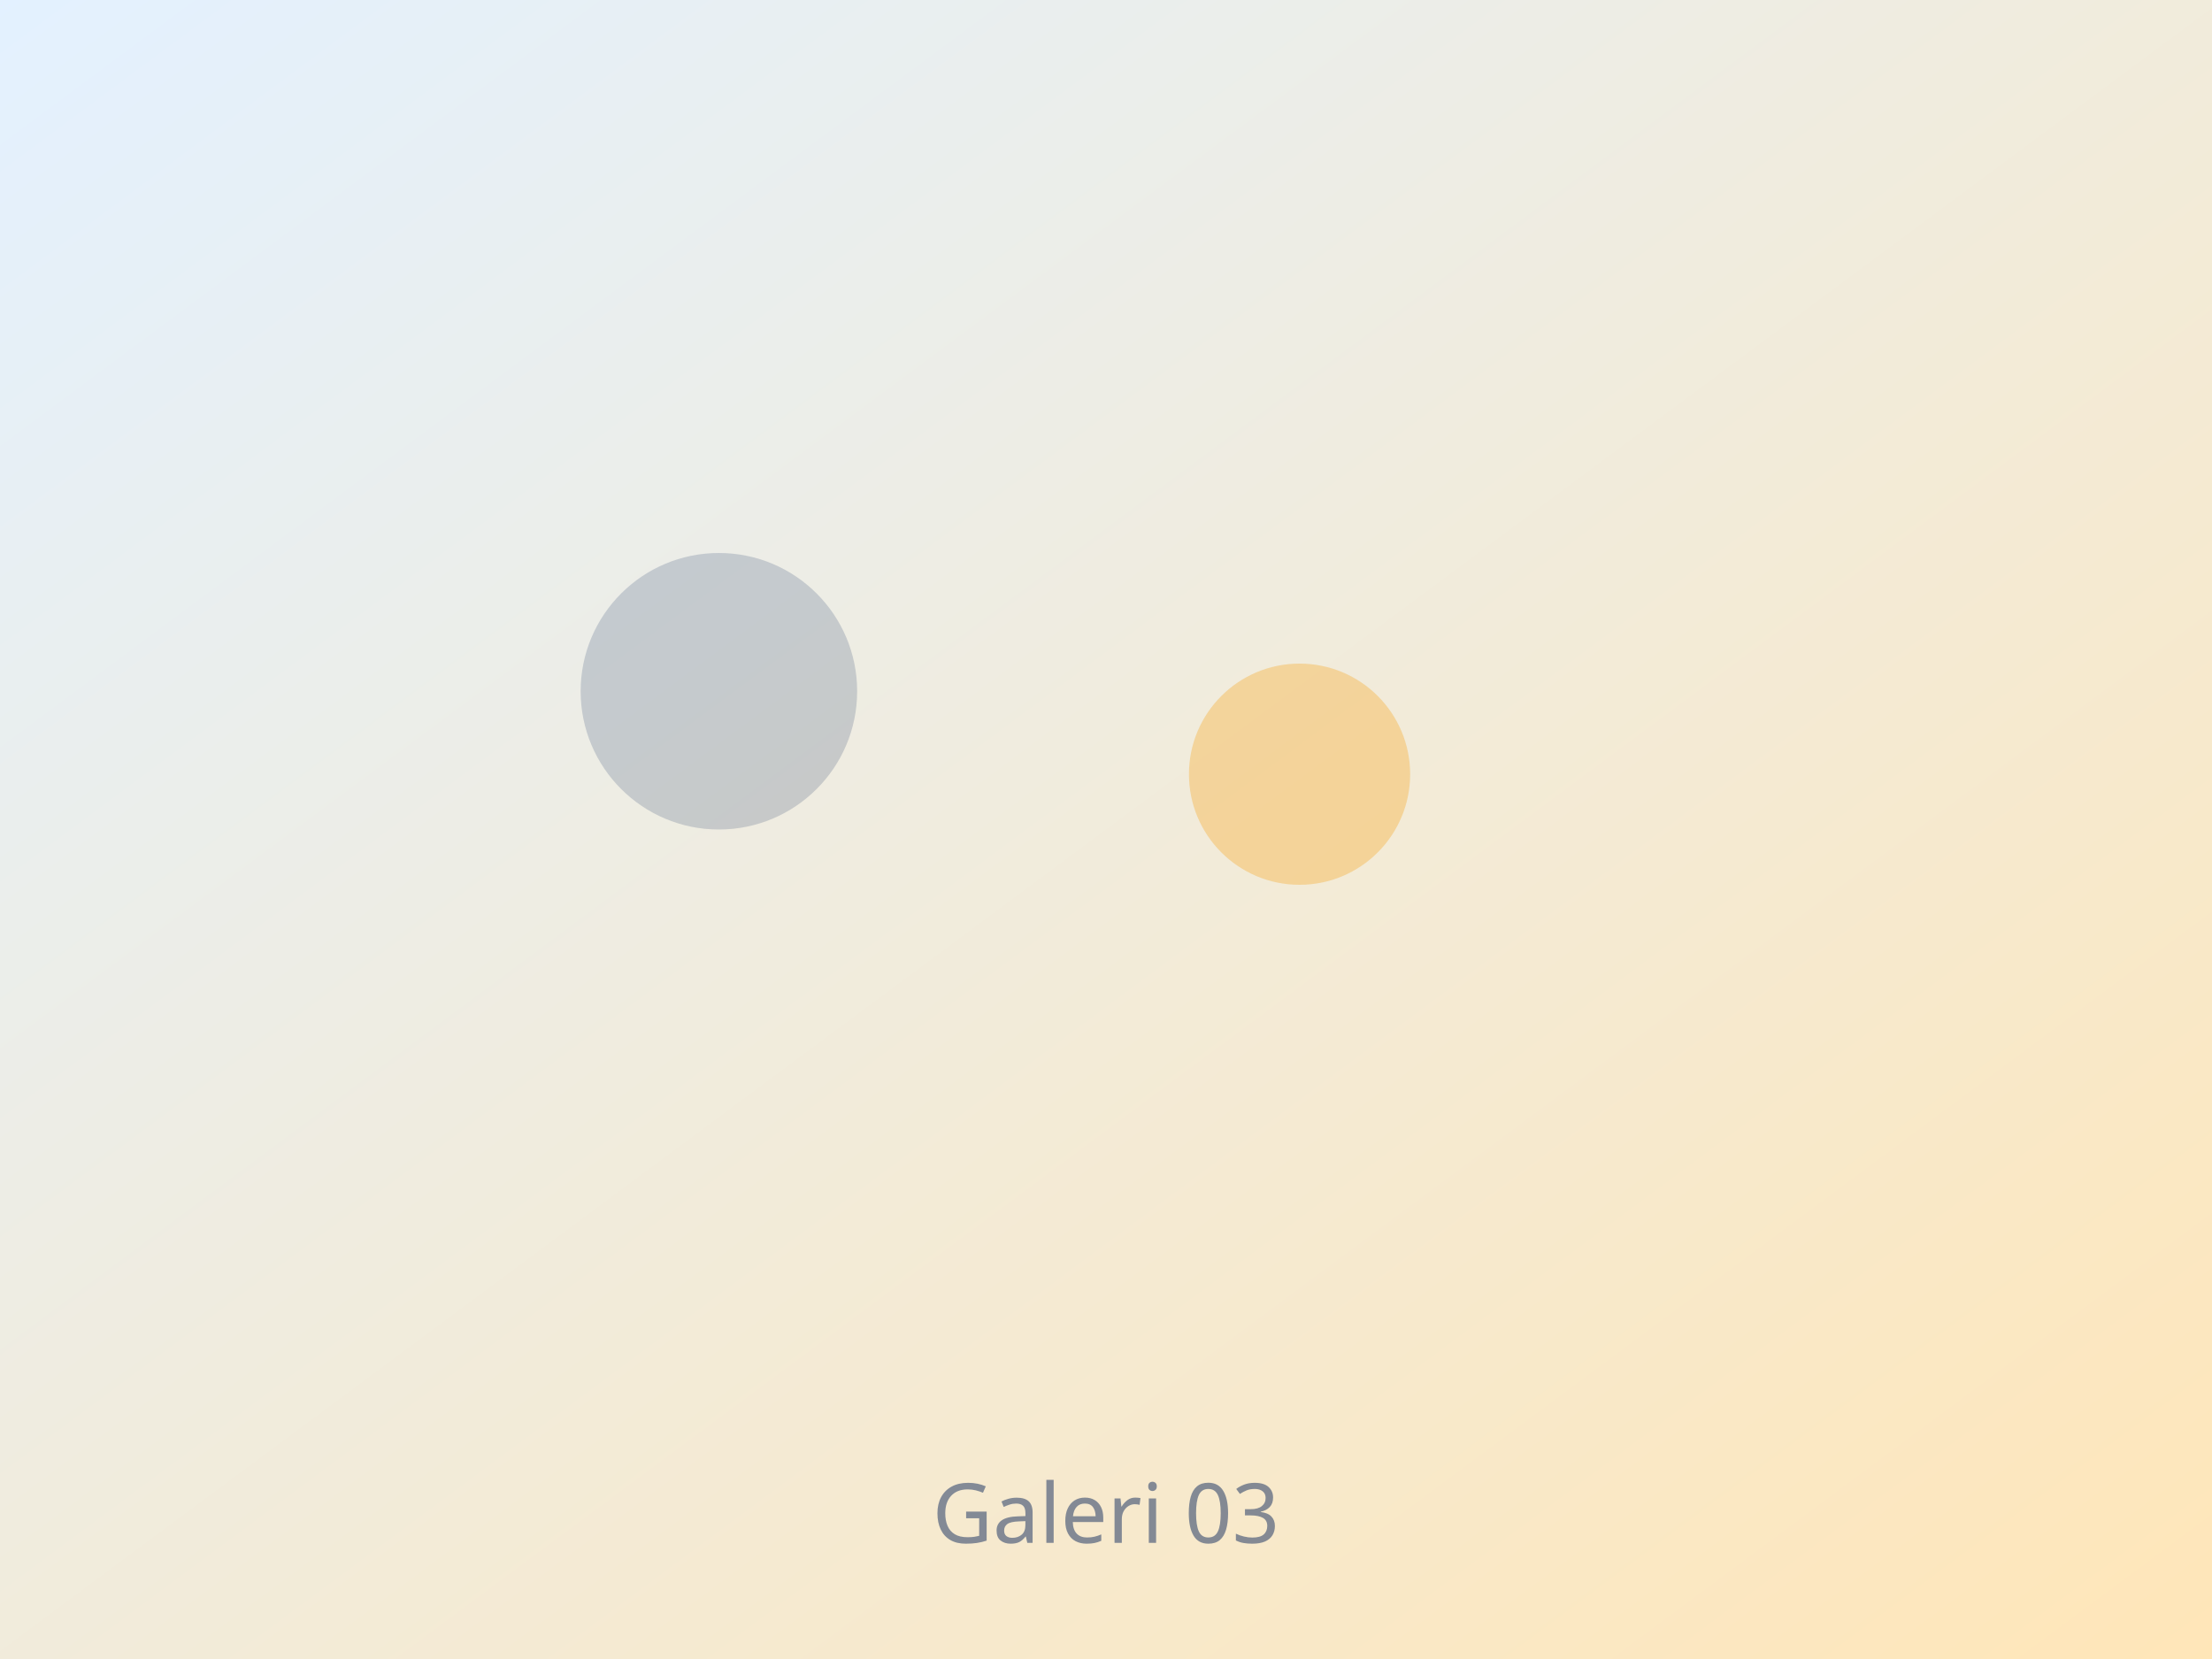
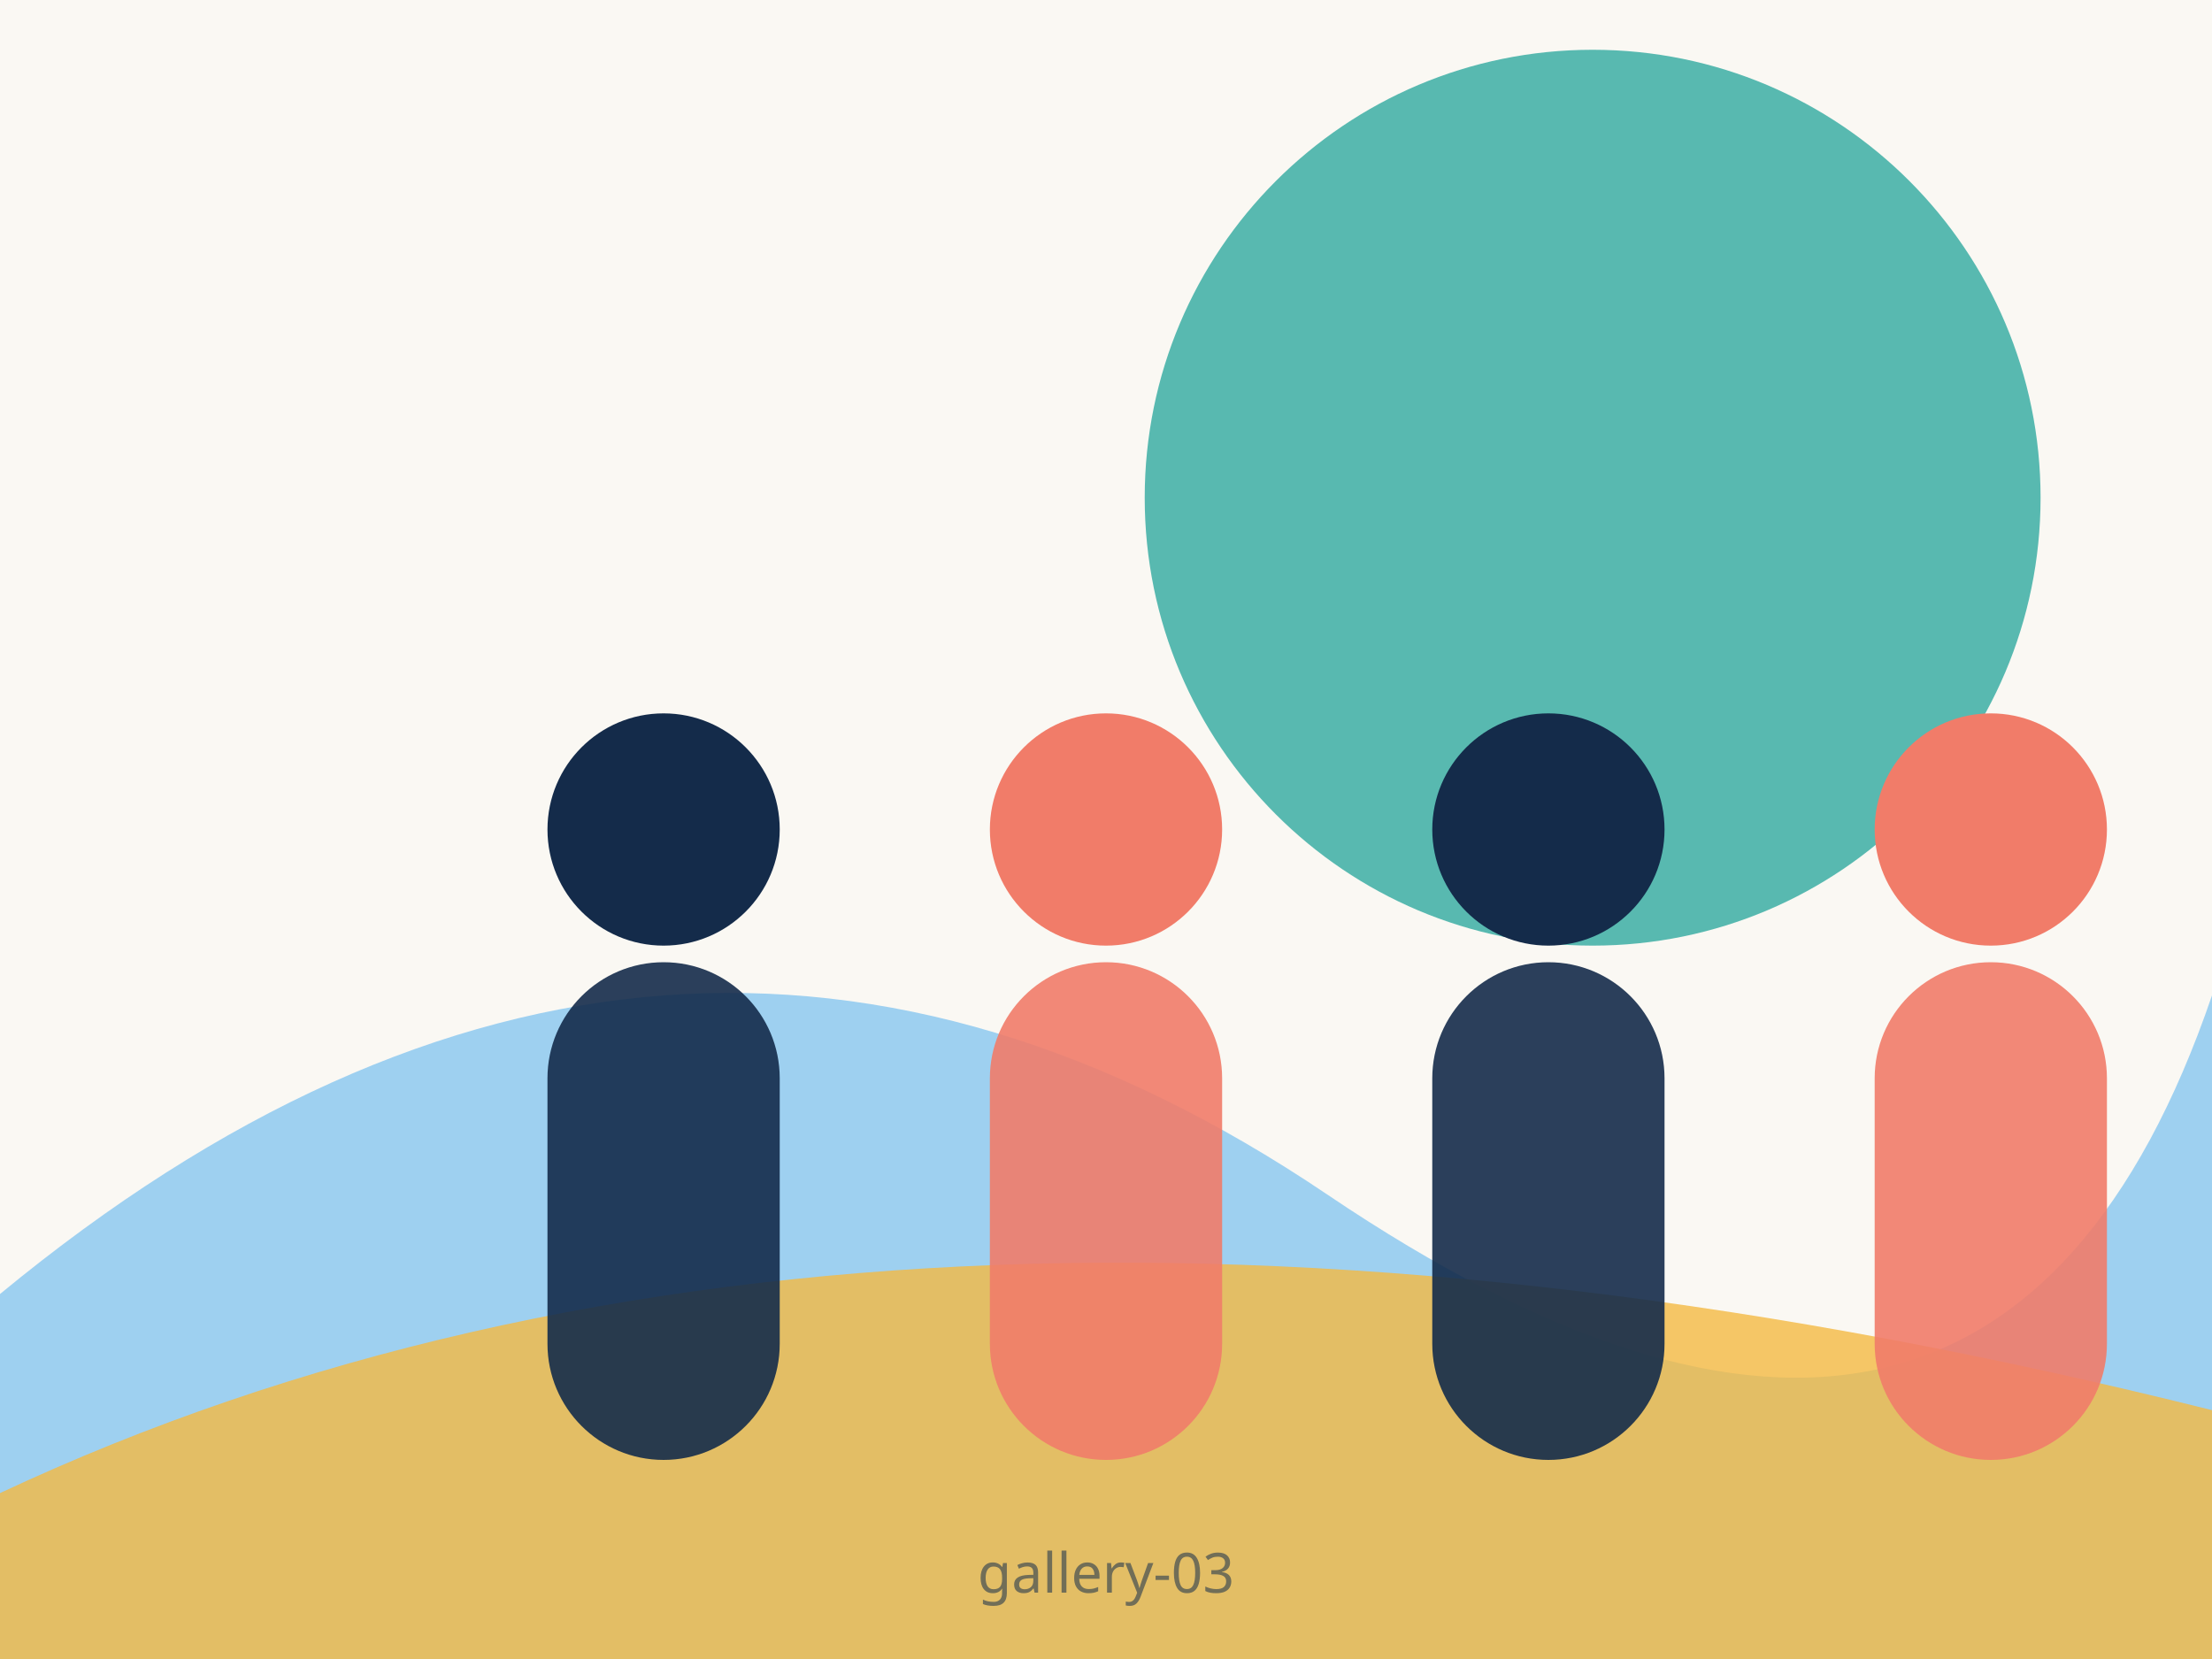
<svg xmlns="http://www.w3.org/2000/svg" viewBox="0 0 800 600">
-   <defs>
-     <linearGradient id="g" x1="0" y1="0" x2="1" y2="1">
-       <stop offset="0" stop-color="#E3F1FF" />
-       <stop offset="1" stop-color="#FFE6B8" />
-     </linearGradient>
-   </defs>
-   <rect width="800" height="600" fill="url(#g)" />
-   <circle cx="260" cy="250" r="50" fill="#0F2A5C" opacity=".18" />
-   <circle cx="470" cy="280" r="40" fill="#F5A623" opacity=".35" />
-   <text x="400.0" y="558" text-anchor="middle" font-family="sans-serif" font-size="30" fill="#0F2A5C" opacity=".5">Galeri 03</text>
+   <rect width="800" height="600" fill="#FAF8F3" />
+   <circle cx="576.0" cy="180.0" r="162.0" fill="#58B9B0" />
+   <path d="M0 468.0 Q240.0 270.0 480.0 432.0 T800 360.0 V600 H0Z" fill="#8EC9F0" opacity=".85" />
+   <path d="M0 540.0 Q320.0 390.0 800 510.0 V600 H0Z" fill="#F4B942" opacity=".8" />
+   <circle cx="240.0" cy="300.0" r="42" fill="#142B4A" />
+   <rect x="198.0" y="348.0" width="84" height="180.0" rx="42" fill="#142B4A" opacity=".9" />
+   <circle cx="400.0" cy="300.0" r="42" fill="#F17C69" />
+   <rect x="358.0" y="348.0" width="84" height="180.0" rx="42" fill="#F17C69" opacity=".9" />
+   <circle cx="560.0" cy="300.0" r="42" fill="#142B4A" />
+   <rect x="518.0" y="348.0" width="84" height="180.0" rx="42" fill="#142B4A" opacity=".9" />
+   <circle cx="720" cy="300.0" r="42" fill="#F17C69" />
+   <rect x="678" y="348.0" width="84" height="180.0" rx="42" fill="#F17C69" opacity=".9" />
+   <text x="400.0" y="576.0" text-anchor="middle" font-family="sans-serif" font-size="20" fill="#142B4A" opacity=".55">gallery-03</text>
</svg>
